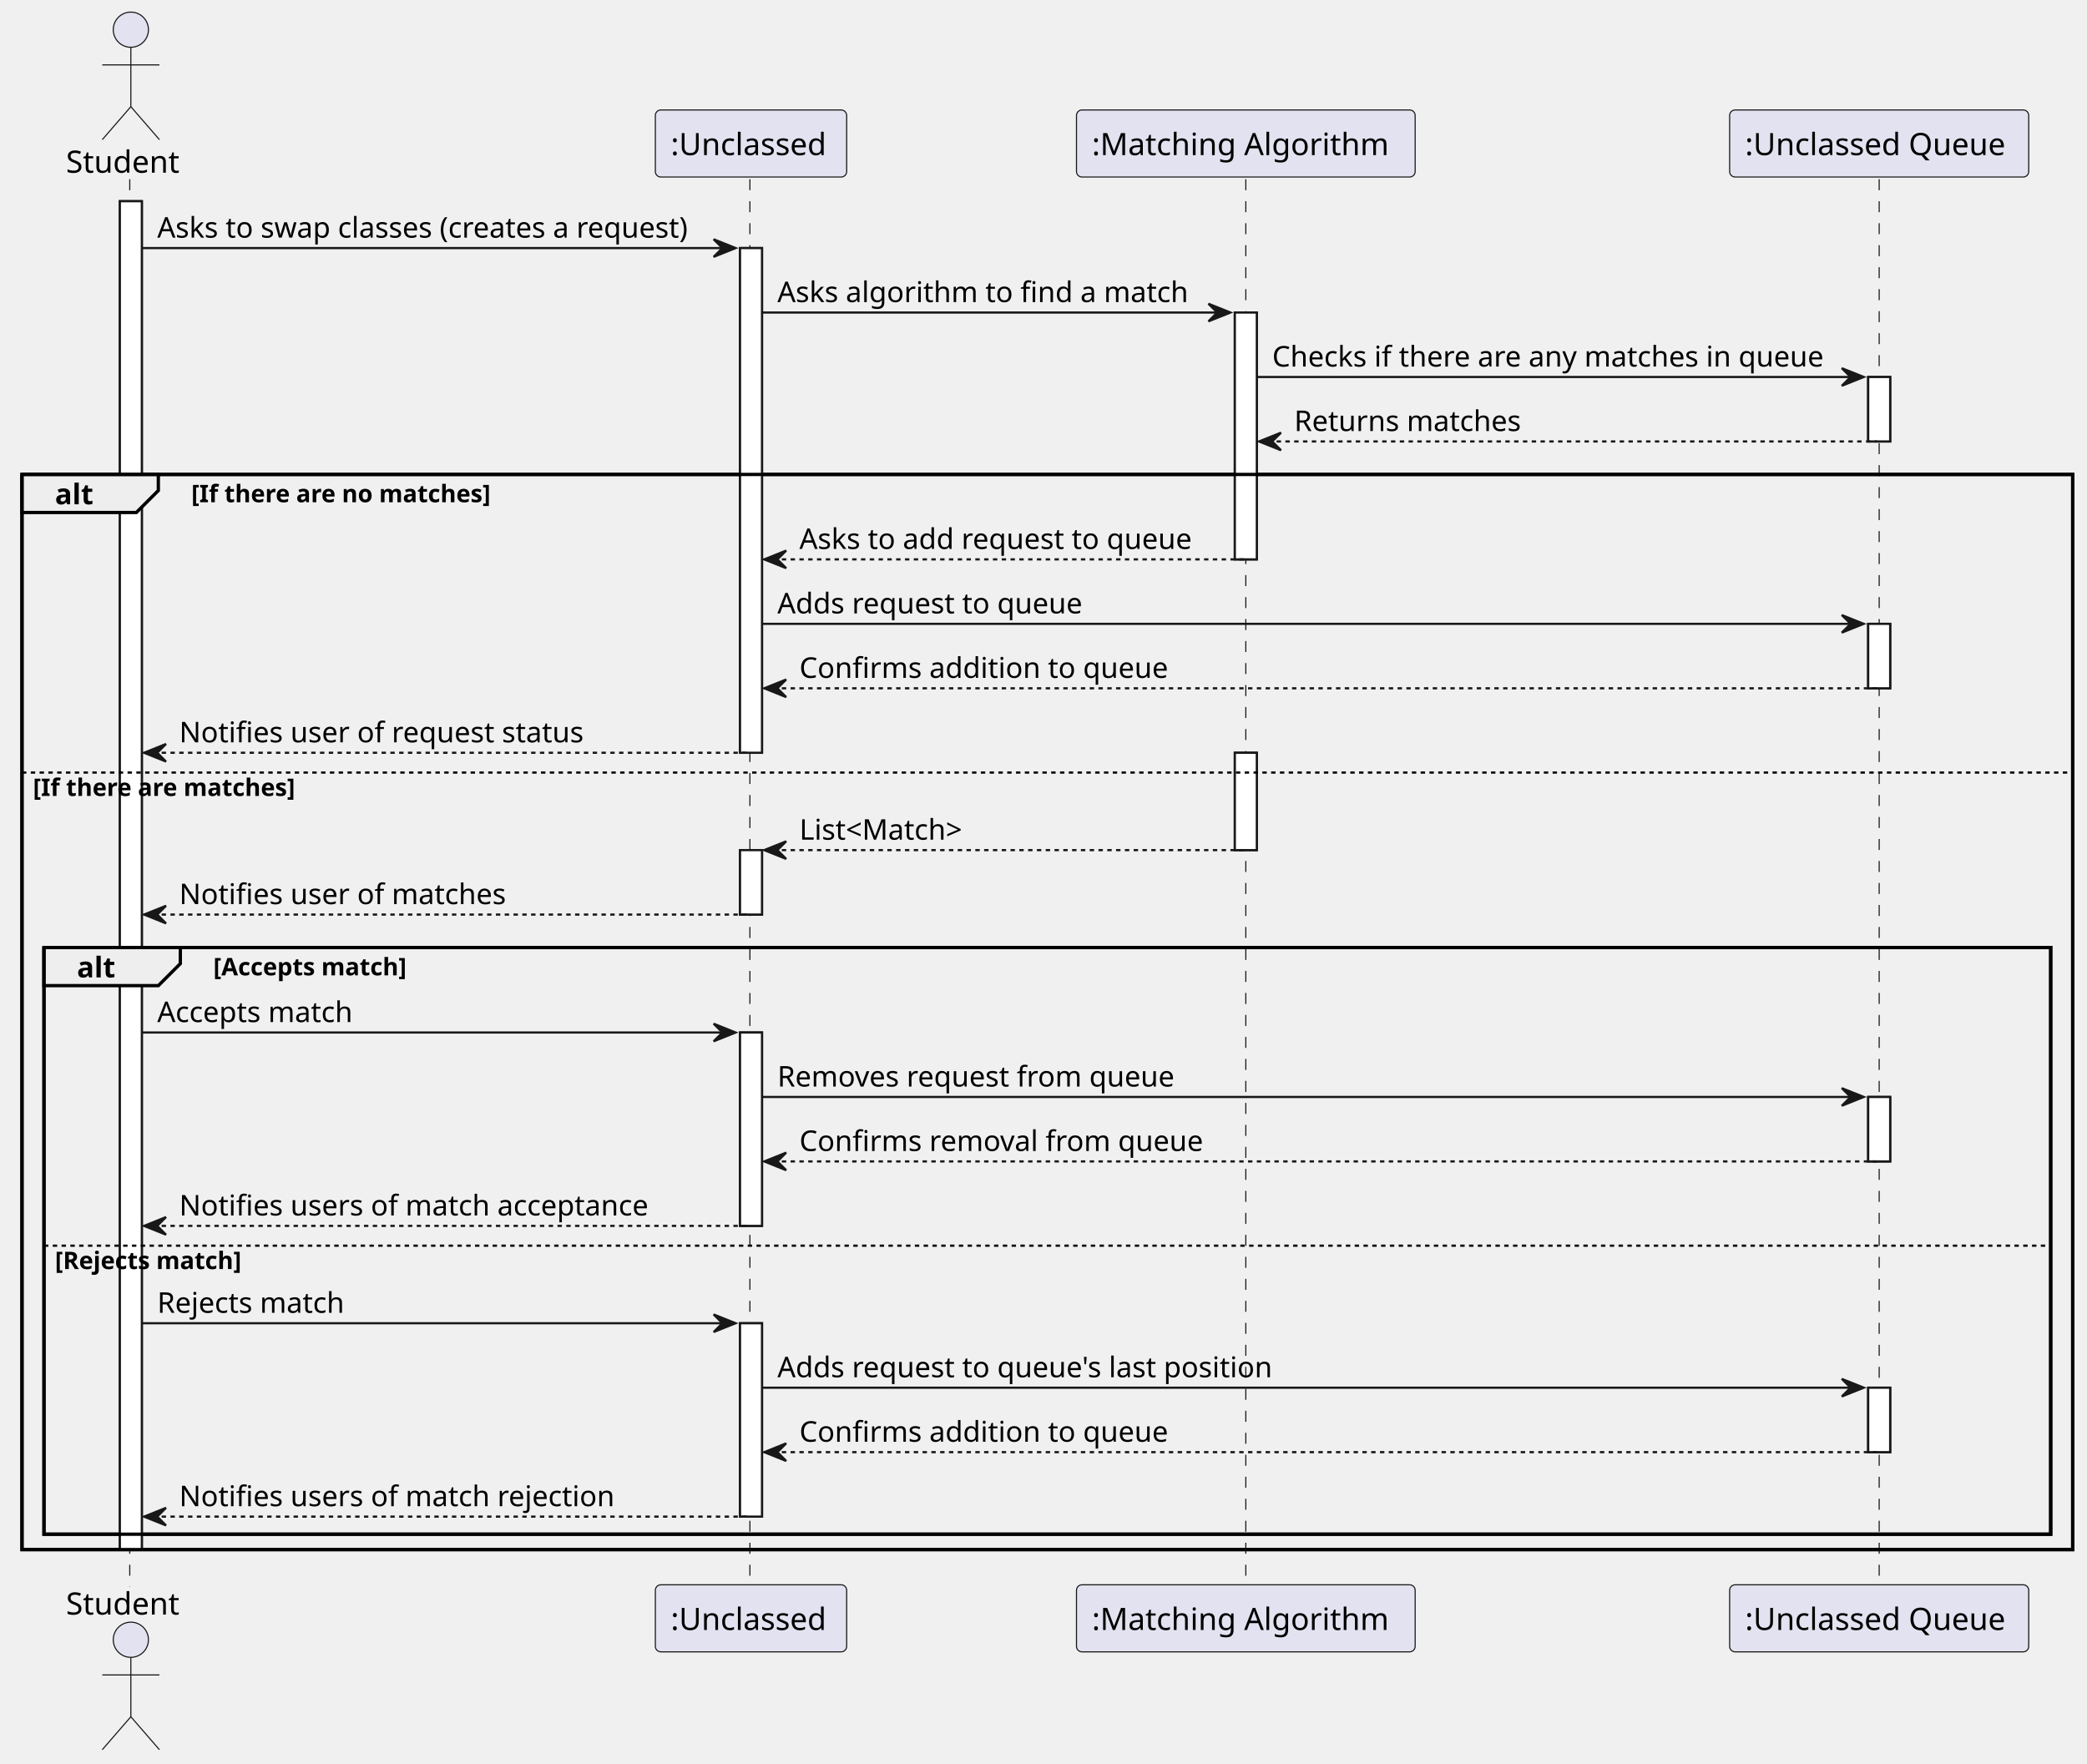
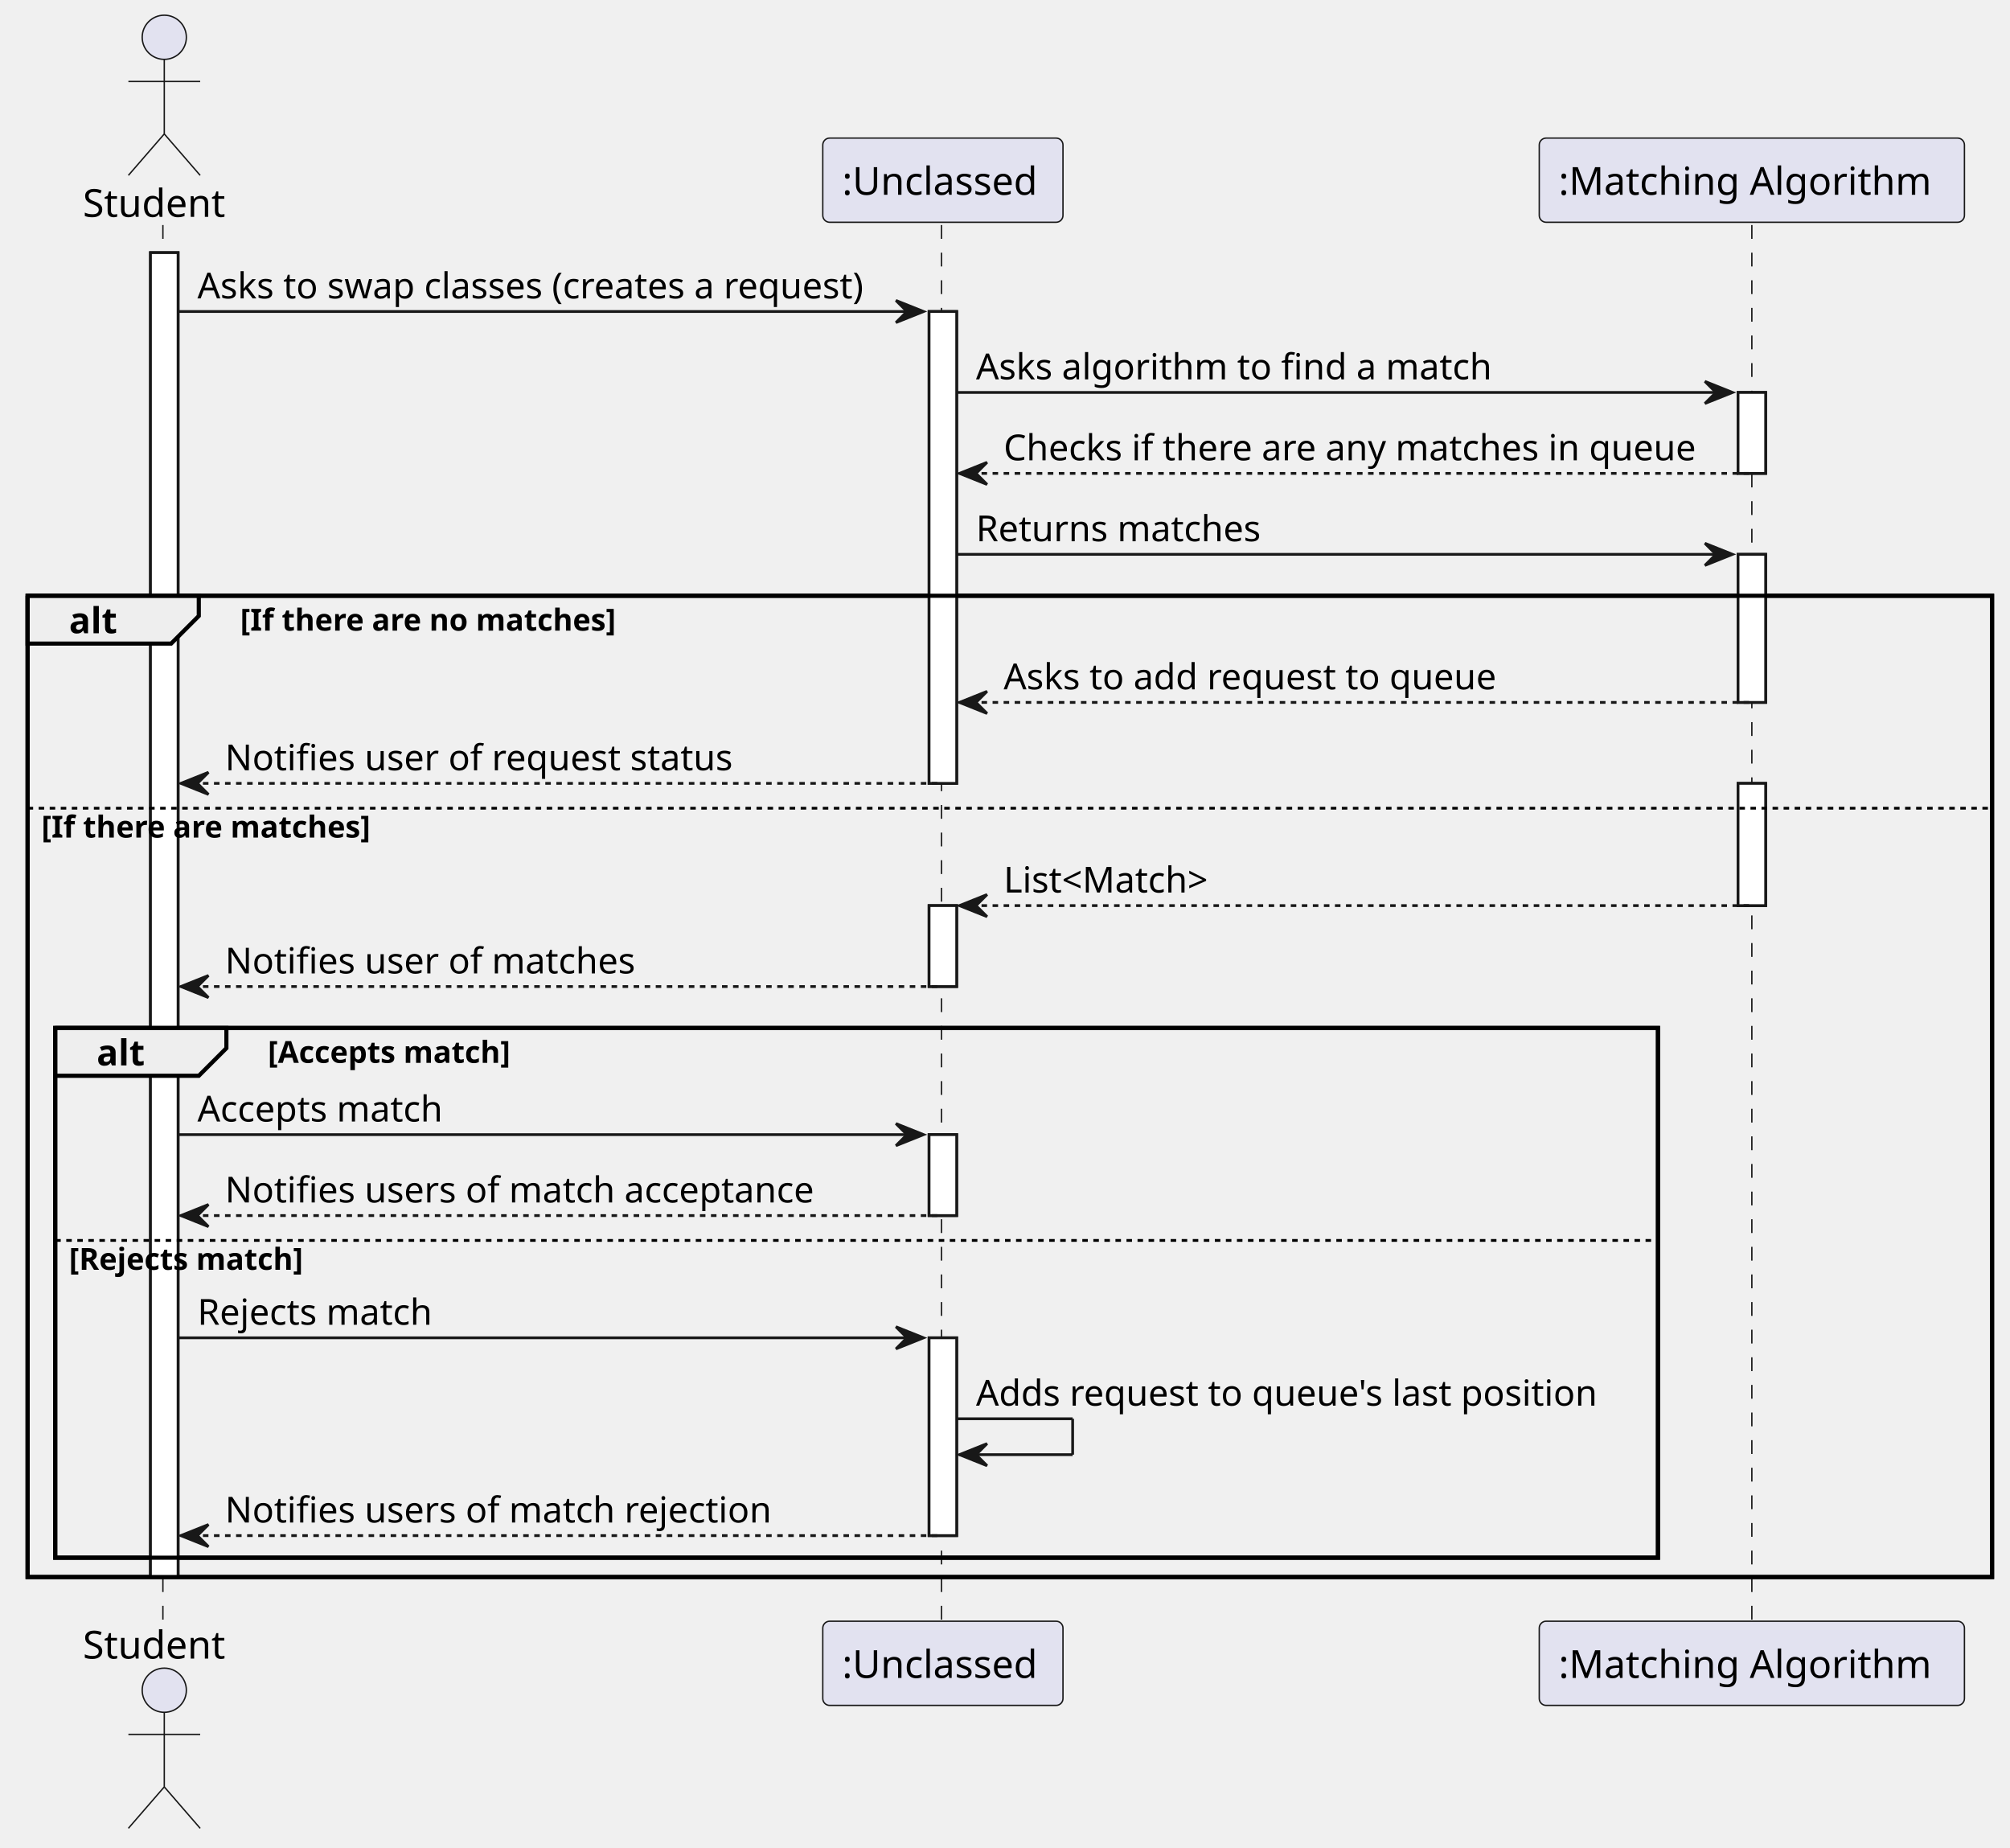
- <svg xmlns="http://www.w3.org/2000/svg" contentStyleType="text/css" height="802px" preserveAspectRatio="none" style="width:949px;height:802px;background:#FFFFFF;" version="1.1" viewBox="0 0 949 802" width="949px" zoomAndPan="magnify">
+ <svg xmlns="http://www.w3.org/2000/svg" contentStyleType="text/css" height="669px" preserveAspectRatio="none" style="width:728px;height:669px;background:#FFFFFF;" version="1.1" viewBox="0 0 728 669" width="728px" zoomAndPan="magnify">
  <defs />
  <g>
-     <rect fill="#FFFFFF" height="613.121" style="stroke:#181818;stroke-width:1.0;" width="10" x="54.5" y="91.488" />
-     <rect fill="#FFFFFF" height="229.484" style="stroke:#181818;stroke-width:1.0;" width="10" x="336.5" y="112.799" />
-     <rect fill="#FFFFFF" height="29.311" style="stroke:#181818;stroke-width:1.0;" width="10" x="336.5" y="386.549" />
-     <rect fill="#FFFFFF" height="87.932" style="stroke:#181818;stroke-width:1.0;" width="10" x="336.5" y="469.481" />
-     <rect fill="#FFFFFF" height="87.932" style="stroke:#181818;stroke-width:1.0;" width="10" x="336.5" y="601.678" />
-     <rect fill="#FFFFFF" height="112.242" style="stroke:#181818;stroke-width:1.0;" width="10" x="561.5" y="142.109" />
-     <rect fill="#FFFFFF" height="44.266" style="stroke:#181818;stroke-width:1.0;" width="10" x="561.5" y="342.283" />
-     <rect fill="#FFFFFF" height="29.311" style="stroke:#181818;stroke-width:1.0;" width="10" x="849.5" y="171.42" />
-     <rect fill="#FFFFFF" height="29.311" style="stroke:#181818;stroke-width:1.0;" width="10" x="849.5" y="283.662" />
-     <rect fill="#FFFFFF" height="29.311" style="stroke:#181818;stroke-width:1.0;" width="10" x="849.5" y="498.791" />
-     <rect fill="#FFFFFF" height="29.311" style="stroke:#181818;stroke-width:1.0;" width="10" x="849.5" y="630.988" />
-     <rect fill="none" height="488.879" style="stroke:#000000;stroke-width:1.5;" width="932.5" x="10" y="215.731" />
-     <rect fill="none" height="266.75" style="stroke:#000000;stroke-width:1.5;" width="912.5" x="20" y="430.859" />
-     <line style="stroke:#181818;stroke-width:0.5;stroke-dasharray:5.0,5.0;" x1="59" x2="59" y1="81.488" y2="721.609" />
-     <line style="stroke:#181818;stroke-width:0.5;stroke-dasharray:5.0,5.0;" x1="341" x2="341" y1="81.488" y2="721.609" />
-     <line style="stroke:#181818;stroke-width:0.5;stroke-dasharray:5.0,5.0;" x1="566.5" x2="566.5" y1="81.488" y2="721.609" />
-     <line style="stroke:#181818;stroke-width:0.5;stroke-dasharray:5.0,5.0;" x1="854.5" x2="854.5" y1="81.488" y2="721.609" />
+     <rect fill="#FFFFFF" height="479.568" style="stroke:#181818;stroke-width:1.0;" width="10" x="54.5" y="91.488" />
+     <rect fill="#FFFFFF" height="170.863" style="stroke:#181818;stroke-width:1.0;" width="10" x="336.5" y="112.799" />
+     <rect fill="#FFFFFF" height="29.311" style="stroke:#181818;stroke-width:1.0;" width="10" x="336.5" y="327.928" />
+     <rect fill="#FFFFFF" height="29.311" style="stroke:#181818;stroke-width:1.0;" width="10" x="336.5" y="410.859" />
+     <rect fill="#FFFFFF" height="71.621" style="stroke:#181818;stroke-width:1.0;" width="10" x="336.5" y="484.435" />
+     <rect fill="#FFFFFF" height="29.311" style="stroke:#181818;stroke-width:1.0;" width="10" x="629.5" y="142.109" />
+     <rect fill="#FFFFFF" height="53.621" style="stroke:#181818;stroke-width:1.0;" width="10" x="629.5" y="200.731" />
+     <rect fill="#FFFFFF" height="44.266" style="stroke:#181818;stroke-width:1.0;" width="10" x="629.5" y="283.662" />
+     <rect fill="none" height="355.326" style="stroke:#000000;stroke-width:1.5;" width="711.5" x="10" y="215.731" />
+     <rect fill="none" height="191.818" style="stroke:#000000;stroke-width:1.5;" width="580.5" x="20" y="372.238" />
+     <line style="stroke:#181818;stroke-width:0.5;stroke-dasharray:5.0,5.0;" x1="59" x2="59" y1="81.488" y2="588.057" />
+     <line style="stroke:#181818;stroke-width:0.5;stroke-dasharray:5.0,5.0;" x1="341" x2="341" y1="81.488" y2="588.057" />
+     <line style="stroke:#181818;stroke-width:0.5;stroke-dasharray:5.0,5.0;" x1="634.5" x2="634.5" y1="81.488" y2="588.057" />
    <text fill="#000000" font-family="sans-serif" font-size="14" lengthAdjust="spacing" textLength="53" x="30" y="78.535">Student</text>
    <ellipse cx="59.5" cy="13.5" fill="#E2E2F0" rx="8" ry="8" style="stroke:#181818;stroke-width:0.5;" />
    <path d="M59.5,21.5 L59.5,48.5 M46.5,29.5 L72.5,29.5 M59.5,48.5 L46.5,63.5 M59.5,48.5 L72.5,63.5 " fill="none" style="stroke:#181818;stroke-width:0.5;" />
-     <text fill="#000000" font-family="sans-serif" font-size="14" lengthAdjust="spacing" textLength="53" x="30" y="734.144">Student</text>
-     <ellipse cx="59.5" cy="745.598" fill="#E2E2F0" rx="8" ry="8" style="stroke:#181818;stroke-width:0.5;" />
-     <path d="M59.5,753.598 L59.5,780.598 M46.5,761.598 L72.5,761.598 M59.5,780.598 L46.5,795.598 M59.5,780.598 L72.5,795.598 " fill="none" style="stroke:#181818;stroke-width:0.5;" />
+     <text fill="#000000" font-family="sans-serif" font-size="14" lengthAdjust="spacing" textLength="53" x="30" y="600.592">Student</text>
+     <ellipse cx="59.5" cy="612.045" fill="#E2E2F0" rx="8" ry="8" style="stroke:#181818;stroke-width:0.5;" />
+     <path d="M59.5,620.045 L59.5,647.045 M46.5,628.045 L72.5,628.045 M59.5,647.045 L46.5,662.045 M59.5,647.045 L72.5,662.045 " fill="none" style="stroke:#181818;stroke-width:0.5;" />
    <rect fill="#E2E2F0" height="30.488" rx="2.5" ry="2.5" style="stroke:#181818;stroke-width:0.5;" width="87" x="298" y="50" />
    <text fill="#000000" font-family="sans-serif" font-size="14" lengthAdjust="spacing" textLength="73" x="305" y="70.535">:Unclassed</text>
-     <rect fill="#E2E2F0" height="30.488" rx="2.5" ry="2.5" style="stroke:#181818;stroke-width:0.5;" width="87" x="298" y="720.609" />
-     <text fill="#000000" font-family="sans-serif" font-size="14" lengthAdjust="spacing" textLength="73" x="305" y="741.144">:Unclassed</text>
-     <rect fill="#E2E2F0" height="30.488" rx="2.5" ry="2.5" style="stroke:#181818;stroke-width:0.5;" width="154" x="489.5" y="50" />
-     <text fill="#000000" font-family="sans-serif" font-size="14" lengthAdjust="spacing" textLength="140" x="496.5" y="70.535">:Matching Algorithm</text>
-     <rect fill="#E2E2F0" height="30.488" rx="2.5" ry="2.5" style="stroke:#181818;stroke-width:0.5;" width="154" x="489.5" y="720.609" />
-     <text fill="#000000" font-family="sans-serif" font-size="14" lengthAdjust="spacing" textLength="140" x="496.5" y="741.144">:Matching Algorithm</text>
-     <rect fill="#E2E2F0" height="30.488" rx="2.5" ry="2.5" style="stroke:#181818;stroke-width:0.5;" width="136" x="786.5" y="50" />
-     <text fill="#000000" font-family="sans-serif" font-size="14" lengthAdjust="spacing" textLength="122" x="793.5" y="70.535">:Unclassed Queue</text>
-     <rect fill="#E2E2F0" height="30.488" rx="2.5" ry="2.5" style="stroke:#181818;stroke-width:0.5;" width="136" x="786.5" y="720.609" />
-     <text fill="#000000" font-family="sans-serif" font-size="14" lengthAdjust="spacing" textLength="122" x="793.5" y="741.144">:Unclassed Queue</text>
-     <rect fill="#FFFFFF" height="613.121" style="stroke:#181818;stroke-width:1.0;" width="10" x="54.5" y="91.488" />
-     <rect fill="#FFFFFF" height="229.484" style="stroke:#181818;stroke-width:1.0;" width="10" x="336.5" y="112.799" />
-     <rect fill="#FFFFFF" height="29.311" style="stroke:#181818;stroke-width:1.0;" width="10" x="336.5" y="386.549" />
-     <rect fill="#FFFFFF" height="87.932" style="stroke:#181818;stroke-width:1.0;" width="10" x="336.5" y="469.481" />
-     <rect fill="#FFFFFF" height="87.932" style="stroke:#181818;stroke-width:1.0;" width="10" x="336.5" y="601.678" />
-     <rect fill="#FFFFFF" height="112.242" style="stroke:#181818;stroke-width:1.0;" width="10" x="561.5" y="142.109" />
-     <rect fill="#FFFFFF" height="44.266" style="stroke:#181818;stroke-width:1.0;" width="10" x="561.5" y="342.283" />
-     <rect fill="#FFFFFF" height="29.311" style="stroke:#181818;stroke-width:1.0;" width="10" x="849.5" y="171.42" />
-     <rect fill="#FFFFFF" height="29.311" style="stroke:#181818;stroke-width:1.0;" width="10" x="849.5" y="283.662" />
-     <rect fill="#FFFFFF" height="29.311" style="stroke:#181818;stroke-width:1.0;" width="10" x="849.5" y="498.791" />
-     <rect fill="#FFFFFF" height="29.311" style="stroke:#181818;stroke-width:1.0;" width="10" x="849.5" y="630.988" />
+     <rect fill="#E2E2F0" height="30.488" rx="2.5" ry="2.5" style="stroke:#181818;stroke-width:0.5;" width="87" x="298" y="587.057" />
+     <text fill="#000000" font-family="sans-serif" font-size="14" lengthAdjust="spacing" textLength="73" x="305" y="607.592">:Unclassed</text>
+     <rect fill="#E2E2F0" height="30.488" rx="2.5" ry="2.5" style="stroke:#181818;stroke-width:0.5;" width="154" x="557.5" y="50" />
+     <text fill="#000000" font-family="sans-serif" font-size="14" lengthAdjust="spacing" textLength="140" x="564.5" y="70.535">:Matching Algorithm</text>
+     <rect fill="#E2E2F0" height="30.488" rx="2.5" ry="2.5" style="stroke:#181818;stroke-width:0.5;" width="154" x="557.5" y="587.057" />
+     <text fill="#000000" font-family="sans-serif" font-size="14" lengthAdjust="spacing" textLength="140" x="564.5" y="607.592">:Matching Algorithm</text>
+     <rect fill="#FFFFFF" height="479.568" style="stroke:#181818;stroke-width:1.0;" width="10" x="54.5" y="91.488" />
+     <rect fill="#FFFFFF" height="170.863" style="stroke:#181818;stroke-width:1.0;" width="10" x="336.5" y="112.799" />
+     <rect fill="#FFFFFF" height="29.311" style="stroke:#181818;stroke-width:1.0;" width="10" x="336.5" y="327.928" />
+     <rect fill="#FFFFFF" height="29.311" style="stroke:#181818;stroke-width:1.0;" width="10" x="336.5" y="410.859" />
+     <rect fill="#FFFFFF" height="71.621" style="stroke:#181818;stroke-width:1.0;" width="10" x="336.5" y="484.435" />
+     <rect fill="#FFFFFF" height="29.311" style="stroke:#181818;stroke-width:1.0;" width="10" x="629.5" y="142.109" />
+     <rect fill="#FFFFFF" height="53.621" style="stroke:#181818;stroke-width:1.0;" width="10" x="629.5" y="200.731" />
+     <rect fill="#FFFFFF" height="44.266" style="stroke:#181818;stroke-width:1.0;" width="10" x="629.5" y="283.662" />
    <polygon fill="#181818" points="324.5,108.799,334.5,112.799,324.5,116.799,328.5,112.799" style="stroke:#181818;stroke-width:1.0;" />
    <line style="stroke:#181818;stroke-width:1.0;" x1="64.5" x2="330.5" y1="112.799" y2="112.799" />
    <text fill="#000000" font-family="sans-serif" font-size="13" lengthAdjust="spacing" textLength="253" x="71.5" y="108.057">Asks to swap classes (creates a request)</text>
-     <polygon fill="#181818" points="549.5,138.109,559.5,142.109,549.5,146.109,553.5,142.109" style="stroke:#181818;stroke-width:1.0;" />
-     <line style="stroke:#181818;stroke-width:1.0;" x1="346.5" x2="555.5" y1="142.109" y2="142.109" />
+     <polygon fill="#181818" points="617.5,138.109,627.5,142.109,617.5,146.109,621.5,142.109" style="stroke:#181818;stroke-width:1.0;" />
+     <line style="stroke:#181818;stroke-width:1.0;" x1="346.5" x2="623.5" y1="142.109" y2="142.109" />
    <text fill="#000000" font-family="sans-serif" font-size="13" lengthAdjust="spacing" textLength="196" x="353.5" y="137.367">Asks algorithm to find a match</text>
-     <polygon fill="#181818" points="837.5,167.42,847.5,171.42,837.5,175.42,841.5,171.42" style="stroke:#181818;stroke-width:1.0;" />
-     <line style="stroke:#181818;stroke-width:1.0;" x1="571.5" x2="843.5" y1="171.42" y2="171.42" />
-     <text fill="#000000" font-family="sans-serif" font-size="13" lengthAdjust="spacing" textLength="259" x="578.5" y="166.678">Checks if there are any matches in queue</text>
-     <polygon fill="#181818" points="582.5,196.731,572.5,200.731,582.5,204.731,578.5,200.731" style="stroke:#181818;stroke-width:1.0;" />
-     <line style="stroke:#181818;stroke-width:1.0;stroke-dasharray:2.0,2.0;" x1="576.5" x2="853.5" y1="200.731" y2="200.731" />
-     <text fill="#000000" font-family="sans-serif" font-size="13" lengthAdjust="spacing" textLength="105" x="588.5" y="195.988">Returns matches</text>
+     <polygon fill="#181818" points="357.5,167.42,347.5,171.42,357.5,175.42,353.5,171.42" style="stroke:#181818;stroke-width:1.0;" />
+     <line style="stroke:#181818;stroke-width:1.0;stroke-dasharray:2.0,2.0;" x1="351.5" x2="633.5" y1="171.42" y2="171.42" />
+     <text fill="#000000" font-family="sans-serif" font-size="13" lengthAdjust="spacing" textLength="259" x="363.5" y="166.678">Checks if there are any matches in queue</text>
+     <polygon fill="#181818" points="617.5,196.731,627.5,200.731,617.5,204.731,621.5,200.731" style="stroke:#181818;stroke-width:1.0;" />
+     <line style="stroke:#181818;stroke-width:1.0;" x1="346.5" x2="623.5" y1="200.731" y2="200.731" />
+     <text fill="#000000" font-family="sans-serif" font-size="13" lengthAdjust="spacing" textLength="105" x="353.5" y="195.988">Returns matches</text>
    <path d="M10,215.731 L72,215.731 L72,223.041 L62,233.041 L10,233.041 L10,215.731 " fill="#EEEEEE" style="stroke:#000000;stroke-width:1.5;" />
-     <rect fill="none" height="488.879" style="stroke:#000000;stroke-width:1.5;" width="932.5" x="10" y="215.731" />
+     <rect fill="none" height="355.326" style="stroke:#000000;stroke-width:1.5;" width="711.5" x="10" y="215.731" />
    <text fill="#000000" font-family="sans-serif" font-size="13" font-weight="bold" lengthAdjust="spacing" textLength="17" x="25" y="229.299">alt</text>
    <text fill="#000000" font-family="sans-serif" font-size="11" font-weight="bold" lengthAdjust="spacing" textLength="138" x="87" y="228.365">[If there are no matches]</text>
    <polygon fill="#181818" points="357.5,250.352,347.5,254.352,357.5,258.352,353.5,254.352" style="stroke:#181818;stroke-width:1.0;" />
-     <line style="stroke:#181818;stroke-width:1.0;stroke-dasharray:2.0,2.0;" x1="351.5" x2="565.5" y1="254.352" y2="254.352" />
+     <line style="stroke:#181818;stroke-width:1.0;stroke-dasharray:2.0,2.0;" x1="351.5" x2="633.5" y1="254.352" y2="254.352" />
    <text fill="#000000" font-family="sans-serif" font-size="13" lengthAdjust="spacing" textLength="185" x="363.5" y="249.609">Asks to add request to queue</text>
-     <polygon fill="#181818" points="837.5,279.662,847.5,283.662,837.5,287.662,841.5,283.662" style="stroke:#181818;stroke-width:1.0;" />
-     <line style="stroke:#181818;stroke-width:1.0;" x1="346.5" x2="843.5" y1="283.662" y2="283.662" />
-     <text fill="#000000" font-family="sans-serif" font-size="13" lengthAdjust="spacing" textLength="142" x="353.5" y="278.92">Adds request to queue</text>
-     <polygon fill="#181818" points="357.5,308.973,347.5,312.973,357.5,316.973,353.5,312.973" style="stroke:#181818;stroke-width:1.0;" />
-     <line style="stroke:#181818;stroke-width:1.0;stroke-dasharray:2.0,2.0;" x1="351.5" x2="853.5" y1="312.973" y2="312.973" />
-     <text fill="#000000" font-family="sans-serif" font-size="13" lengthAdjust="spacing" textLength="173" x="363.5" y="308.231">Confirms addition to queue</text>
-     <polygon fill="#181818" points="75.5,338.283,65.5,342.283,75.5,346.283,71.5,342.283" style="stroke:#181818;stroke-width:1.0;" />
-     <line style="stroke:#181818;stroke-width:1.0;stroke-dasharray:2.0,2.0;" x1="69.5" x2="340.5" y1="342.283" y2="342.283" />
-     <text fill="#000000" font-family="sans-serif" font-size="13" lengthAdjust="spacing" textLength="192" x="81.5" y="337.541">Notifies user of request status</text>
-     <line style="stroke:#000000;stroke-width:1.0;stroke-dasharray:2.0,2.0;" x1="10" x2="942.5" y1="351.283" y2="351.283" />
-     <text fill="#000000" font-family="sans-serif" font-size="11" font-weight="bold" lengthAdjust="spacing" textLength="120" x="15" y="361.918">[If there are matches]</text>
-     <polygon fill="#181818" points="357.5,382.549,347.5,386.549,357.5,390.549,353.5,386.549" style="stroke:#181818;stroke-width:1.0;" />
-     <line style="stroke:#181818;stroke-width:1.0;stroke-dasharray:2.0,2.0;" x1="351.5" x2="565.5" y1="386.549" y2="386.549" />
-     <text fill="#000000" font-family="sans-serif" font-size="13" lengthAdjust="spacing" textLength="81" x="363.5" y="381.807">List&lt;Match&gt;</text>
-     <polygon fill="#181818" points="75.5,411.859,65.5,415.859,75.5,419.859,71.5,415.859" style="stroke:#181818;stroke-width:1.0;" />
-     <line style="stroke:#181818;stroke-width:1.0;stroke-dasharray:2.0,2.0;" x1="69.5" x2="340.5" y1="415.859" y2="415.859" />
-     <text fill="#000000" font-family="sans-serif" font-size="13" lengthAdjust="spacing" textLength="155" x="81.5" y="411.117">Notifies user of matches</text>
-     <path d="M20,430.859 L82,430.859 L82,438.17 L72,448.17 L20,448.17 L20,430.859 " fill="#EEEEEE" style="stroke:#000000;stroke-width:1.5;" />
-     <rect fill="none" height="266.75" style="stroke:#000000;stroke-width:1.5;" width="912.5" x="20" y="430.859" />
-     <text fill="#000000" font-family="sans-serif" font-size="13" font-weight="bold" lengthAdjust="spacing" textLength="17" x="35" y="444.428">alt</text>
-     <text fill="#000000" font-family="sans-serif" font-size="11" font-weight="bold" lengthAdjust="spacing" textLength="89" x="97" y="443.494">[Accepts match]</text>
-     <polygon fill="#181818" points="324.5,465.481,334.5,469.481,324.5,473.481,328.5,469.481" style="stroke:#181818;stroke-width:1.0;" />
-     <line style="stroke:#181818;stroke-width:1.0;" x1="64.5" x2="330.5" y1="469.481" y2="469.481" />
-     <text fill="#000000" font-family="sans-serif" font-size="13" lengthAdjust="spacing" textLength="93" x="71.5" y="464.738">Accepts match</text>
-     <polygon fill="#181818" points="837.5,494.791,847.5,498.791,837.5,502.791,841.5,498.791" style="stroke:#181818;stroke-width:1.0;" />
-     <line style="stroke:#181818;stroke-width:1.0;" x1="346.5" x2="843.5" y1="498.791" y2="498.791" />
-     <text fill="#000000" font-family="sans-serif" font-size="13" lengthAdjust="spacing" textLength="183" x="353.5" y="494.049">Removes request from queue</text>
-     <polygon fill="#181818" points="357.5,524.102,347.5,528.102,357.5,532.102,353.5,528.102" style="stroke:#181818;stroke-width:1.0;" />
-     <line style="stroke:#181818;stroke-width:1.0;stroke-dasharray:2.0,2.0;" x1="351.5" x2="853.5" y1="528.102" y2="528.102" />
-     <text fill="#000000" font-family="sans-serif" font-size="13" lengthAdjust="spacing" textLength="188" x="363.5" y="523.359">Confirms removal from queue</text>
-     <polygon fill="#181818" points="75.5,553.412,65.5,557.412,75.5,561.412,71.5,557.412" style="stroke:#181818;stroke-width:1.0;" />
-     <line style="stroke:#181818;stroke-width:1.0;stroke-dasharray:2.0,2.0;" x1="69.5" x2="340.5" y1="557.412" y2="557.412" />
-     <text fill="#000000" font-family="sans-serif" font-size="13" lengthAdjust="spacing" textLength="222" x="81.5" y="552.67">Notifies users of match acceptance</text>
-     <line style="stroke:#000000;stroke-width:1.0;stroke-dasharray:2.0,2.0;" x1="20" x2="932.5" y1="566.412" y2="566.412" />
-     <text fill="#000000" font-family="sans-serif" font-size="11" font-weight="bold" lengthAdjust="spacing" textLength="86" x="25" y="577.047">[Rejects match]</text>
-     <polygon fill="#181818" points="324.5,597.678,334.5,601.678,324.5,605.678,328.5,601.678" style="stroke:#181818;stroke-width:1.0;" />
-     <line style="stroke:#181818;stroke-width:1.0;" x1="64.5" x2="330.5" y1="601.678" y2="601.678" />
-     <text fill="#000000" font-family="sans-serif" font-size="13" lengthAdjust="spacing" textLength="88" x="71.5" y="596.936">Rejects match</text>
-     <polygon fill="#181818" points="837.5,626.988,847.5,630.988,837.5,634.988,841.5,630.988" style="stroke:#181818;stroke-width:1.0;" />
-     <line style="stroke:#181818;stroke-width:1.0;" x1="346.5" x2="843.5" y1="630.988" y2="630.988" />
-     <text fill="#000000" font-family="sans-serif" font-size="13" lengthAdjust="spacing" textLength="235" x="353.5" y="626.246">Adds request to queue's last position</text>
-     <polygon fill="#181818" points="357.5,656.299,347.5,660.299,357.5,664.299,353.5,660.299" style="stroke:#181818;stroke-width:1.0;" />
-     <line style="stroke:#181818;stroke-width:1.0;stroke-dasharray:2.0,2.0;" x1="351.5" x2="853.5" y1="660.299" y2="660.299" />
-     <text fill="#000000" font-family="sans-serif" font-size="13" lengthAdjust="spacing" textLength="173" x="363.5" y="655.557">Confirms addition to queue</text>
-     <polygon fill="#181818" points="75.5,685.609,65.5,689.609,75.5,693.609,71.5,689.609" style="stroke:#181818;stroke-width:1.0;" />
-     <line style="stroke:#181818;stroke-width:1.0;stroke-dasharray:2.0,2.0;" x1="69.5" x2="340.5" y1="689.609" y2="689.609" />
-     <text fill="#000000" font-family="sans-serif" font-size="13" lengthAdjust="spacing" textLength="207" x="81.5" y="684.867">Notifies users of match rejection</text>
+     <polygon fill="#181818" points="75.5,279.662,65.5,283.662,75.5,287.662,71.5,283.662" style="stroke:#181818;stroke-width:1.0;" />
+     <line style="stroke:#181818;stroke-width:1.0;stroke-dasharray:2.0,2.0;" x1="69.5" x2="340.5" y1="283.662" y2="283.662" />
+     <text fill="#000000" font-family="sans-serif" font-size="13" lengthAdjust="spacing" textLength="192" x="81.5" y="278.92">Notifies user of request status</text>
+     <line style="stroke:#000000;stroke-width:1.0;stroke-dasharray:2.0,2.0;" x1="10" x2="721.5" y1="292.662" y2="292.662" />
+     <text fill="#000000" font-family="sans-serif" font-size="11" font-weight="bold" lengthAdjust="spacing" textLength="120" x="15" y="303.297">[If there are matches]</text>
+     <polygon fill="#181818" points="357.5,323.928,347.5,327.928,357.5,331.928,353.5,327.928" style="stroke:#181818;stroke-width:1.0;" />
+     <line style="stroke:#181818;stroke-width:1.0;stroke-dasharray:2.0,2.0;" x1="351.5" x2="633.5" y1="327.928" y2="327.928" />
+     <text fill="#000000" font-family="sans-serif" font-size="13" lengthAdjust="spacing" textLength="81" x="363.5" y="323.185">List&lt;Match&gt;</text>
+     <polygon fill="#181818" points="75.5,353.238,65.5,357.238,75.5,361.238,71.5,357.238" style="stroke:#181818;stroke-width:1.0;" />
+     <line style="stroke:#181818;stroke-width:1.0;stroke-dasharray:2.0,2.0;" x1="69.5" x2="340.5" y1="357.238" y2="357.238" />
+     <text fill="#000000" font-family="sans-serif" font-size="13" lengthAdjust="spacing" textLength="155" x="81.5" y="352.496">Notifies user of matches</text>
+     <path d="M20,372.238 L82,372.238 L82,379.549 L72,389.549 L20,389.549 L20,372.238 " fill="#EEEEEE" style="stroke:#000000;stroke-width:1.5;" />
+     <rect fill="none" height="191.818" style="stroke:#000000;stroke-width:1.5;" width="580.5" x="20" y="372.238" />
+     <text fill="#000000" font-family="sans-serif" font-size="13" font-weight="bold" lengthAdjust="spacing" textLength="17" x="35" y="385.807">alt</text>
+     <text fill="#000000" font-family="sans-serif" font-size="11" font-weight="bold" lengthAdjust="spacing" textLength="89" x="97" y="384.873">[Accepts match]</text>
+     <polygon fill="#181818" points="324.5,406.859,334.5,410.859,324.5,414.859,328.5,410.859" style="stroke:#181818;stroke-width:1.0;" />
+     <line style="stroke:#181818;stroke-width:1.0;" x1="64.5" x2="330.5" y1="410.859" y2="410.859" />
+     <text fill="#000000" font-family="sans-serif" font-size="13" lengthAdjust="spacing" textLength="93" x="71.5" y="406.117">Accepts match</text>
+     <polygon fill="#181818" points="75.5,436.17,65.5,440.17,75.5,444.17,71.5,440.17" style="stroke:#181818;stroke-width:1.0;" />
+     <line style="stroke:#181818;stroke-width:1.0;stroke-dasharray:2.0,2.0;" x1="69.5" x2="340.5" y1="440.17" y2="440.17" />
+     <text fill="#000000" font-family="sans-serif" font-size="13" lengthAdjust="spacing" textLength="222" x="81.5" y="435.428">Notifies users of match acceptance</text>
+     <line style="stroke:#000000;stroke-width:1.0;stroke-dasharray:2.0,2.0;" x1="20" x2="600.5" y1="449.17" y2="449.17" />
+     <text fill="#000000" font-family="sans-serif" font-size="11" font-weight="bold" lengthAdjust="spacing" textLength="86" x="25" y="459.805">[Rejects match]</text>
+     <polygon fill="#181818" points="324.5,480.435,334.5,484.435,324.5,488.435,328.5,484.435" style="stroke:#181818;stroke-width:1.0;" />
+     <line style="stroke:#181818;stroke-width:1.0;" x1="64.5" x2="330.5" y1="484.435" y2="484.435" />
+     <text fill="#000000" font-family="sans-serif" font-size="13" lengthAdjust="spacing" textLength="88" x="71.5" y="479.693">Rejects match</text>
+     <line style="stroke:#181818;stroke-width:1.0;" x1="346.5" x2="388.5" y1="513.746" y2="513.746" />
+     <line style="stroke:#181818;stroke-width:1.0;" x1="388.5" x2="388.5" y1="513.746" y2="526.746" />
+     <line style="stroke:#181818;stroke-width:1.0;" x1="347.5" x2="388.5" y1="526.746" y2="526.746" />
+     <polygon fill="#181818" points="357.5,522.746,347.5,526.746,357.5,530.746,353.5,526.746" style="stroke:#181818;stroke-width:1.0;" />
+     <text fill="#000000" font-family="sans-serif" font-size="13" lengthAdjust="spacing" textLength="235" x="353.5" y="509.004">Adds request to queue's last position</text>
+     <polygon fill="#181818" points="75.5,552.057,65.5,556.057,75.5,560.057,71.5,556.057" style="stroke:#181818;stroke-width:1.0;" />
+     <line style="stroke:#181818;stroke-width:1.0;stroke-dasharray:2.0,2.0;" x1="69.5" x2="340.5" y1="556.057" y2="556.057" />
+     <text fill="#000000" font-family="sans-serif" font-size="13" lengthAdjust="spacing" textLength="207" x="81.5" y="551.314">Notifies users of match rejection</text>
  </g>
</svg>
